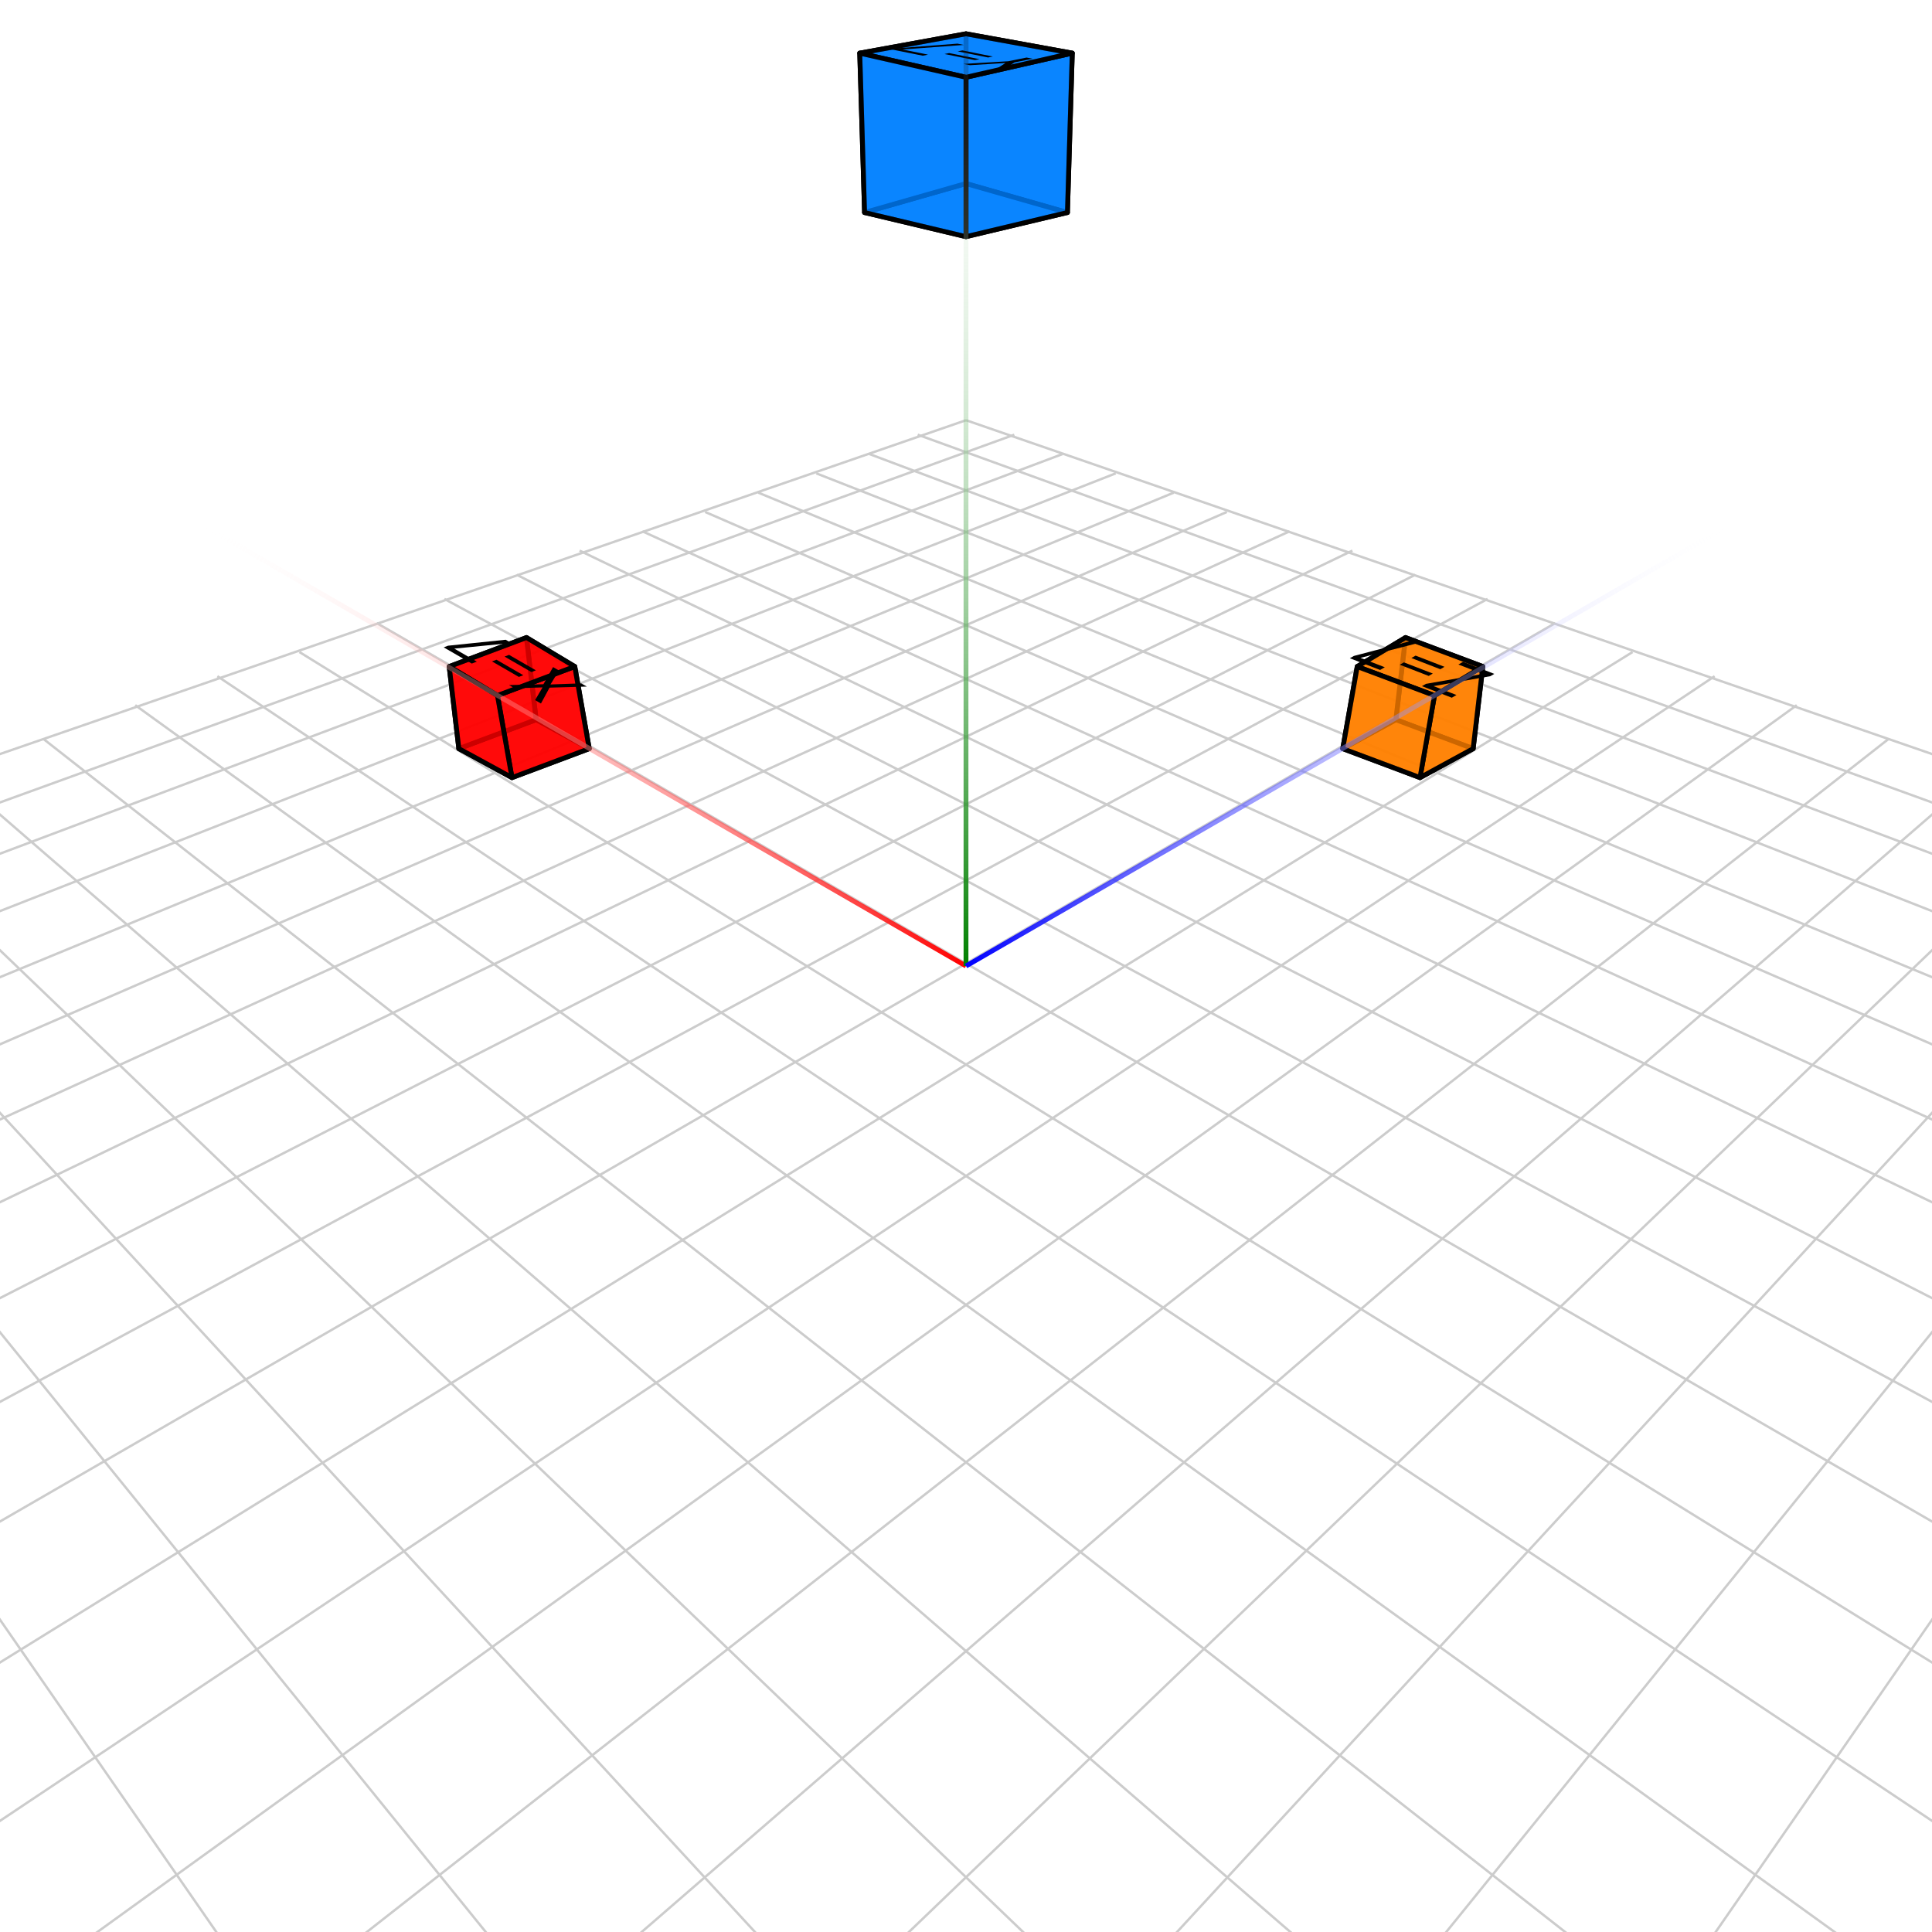
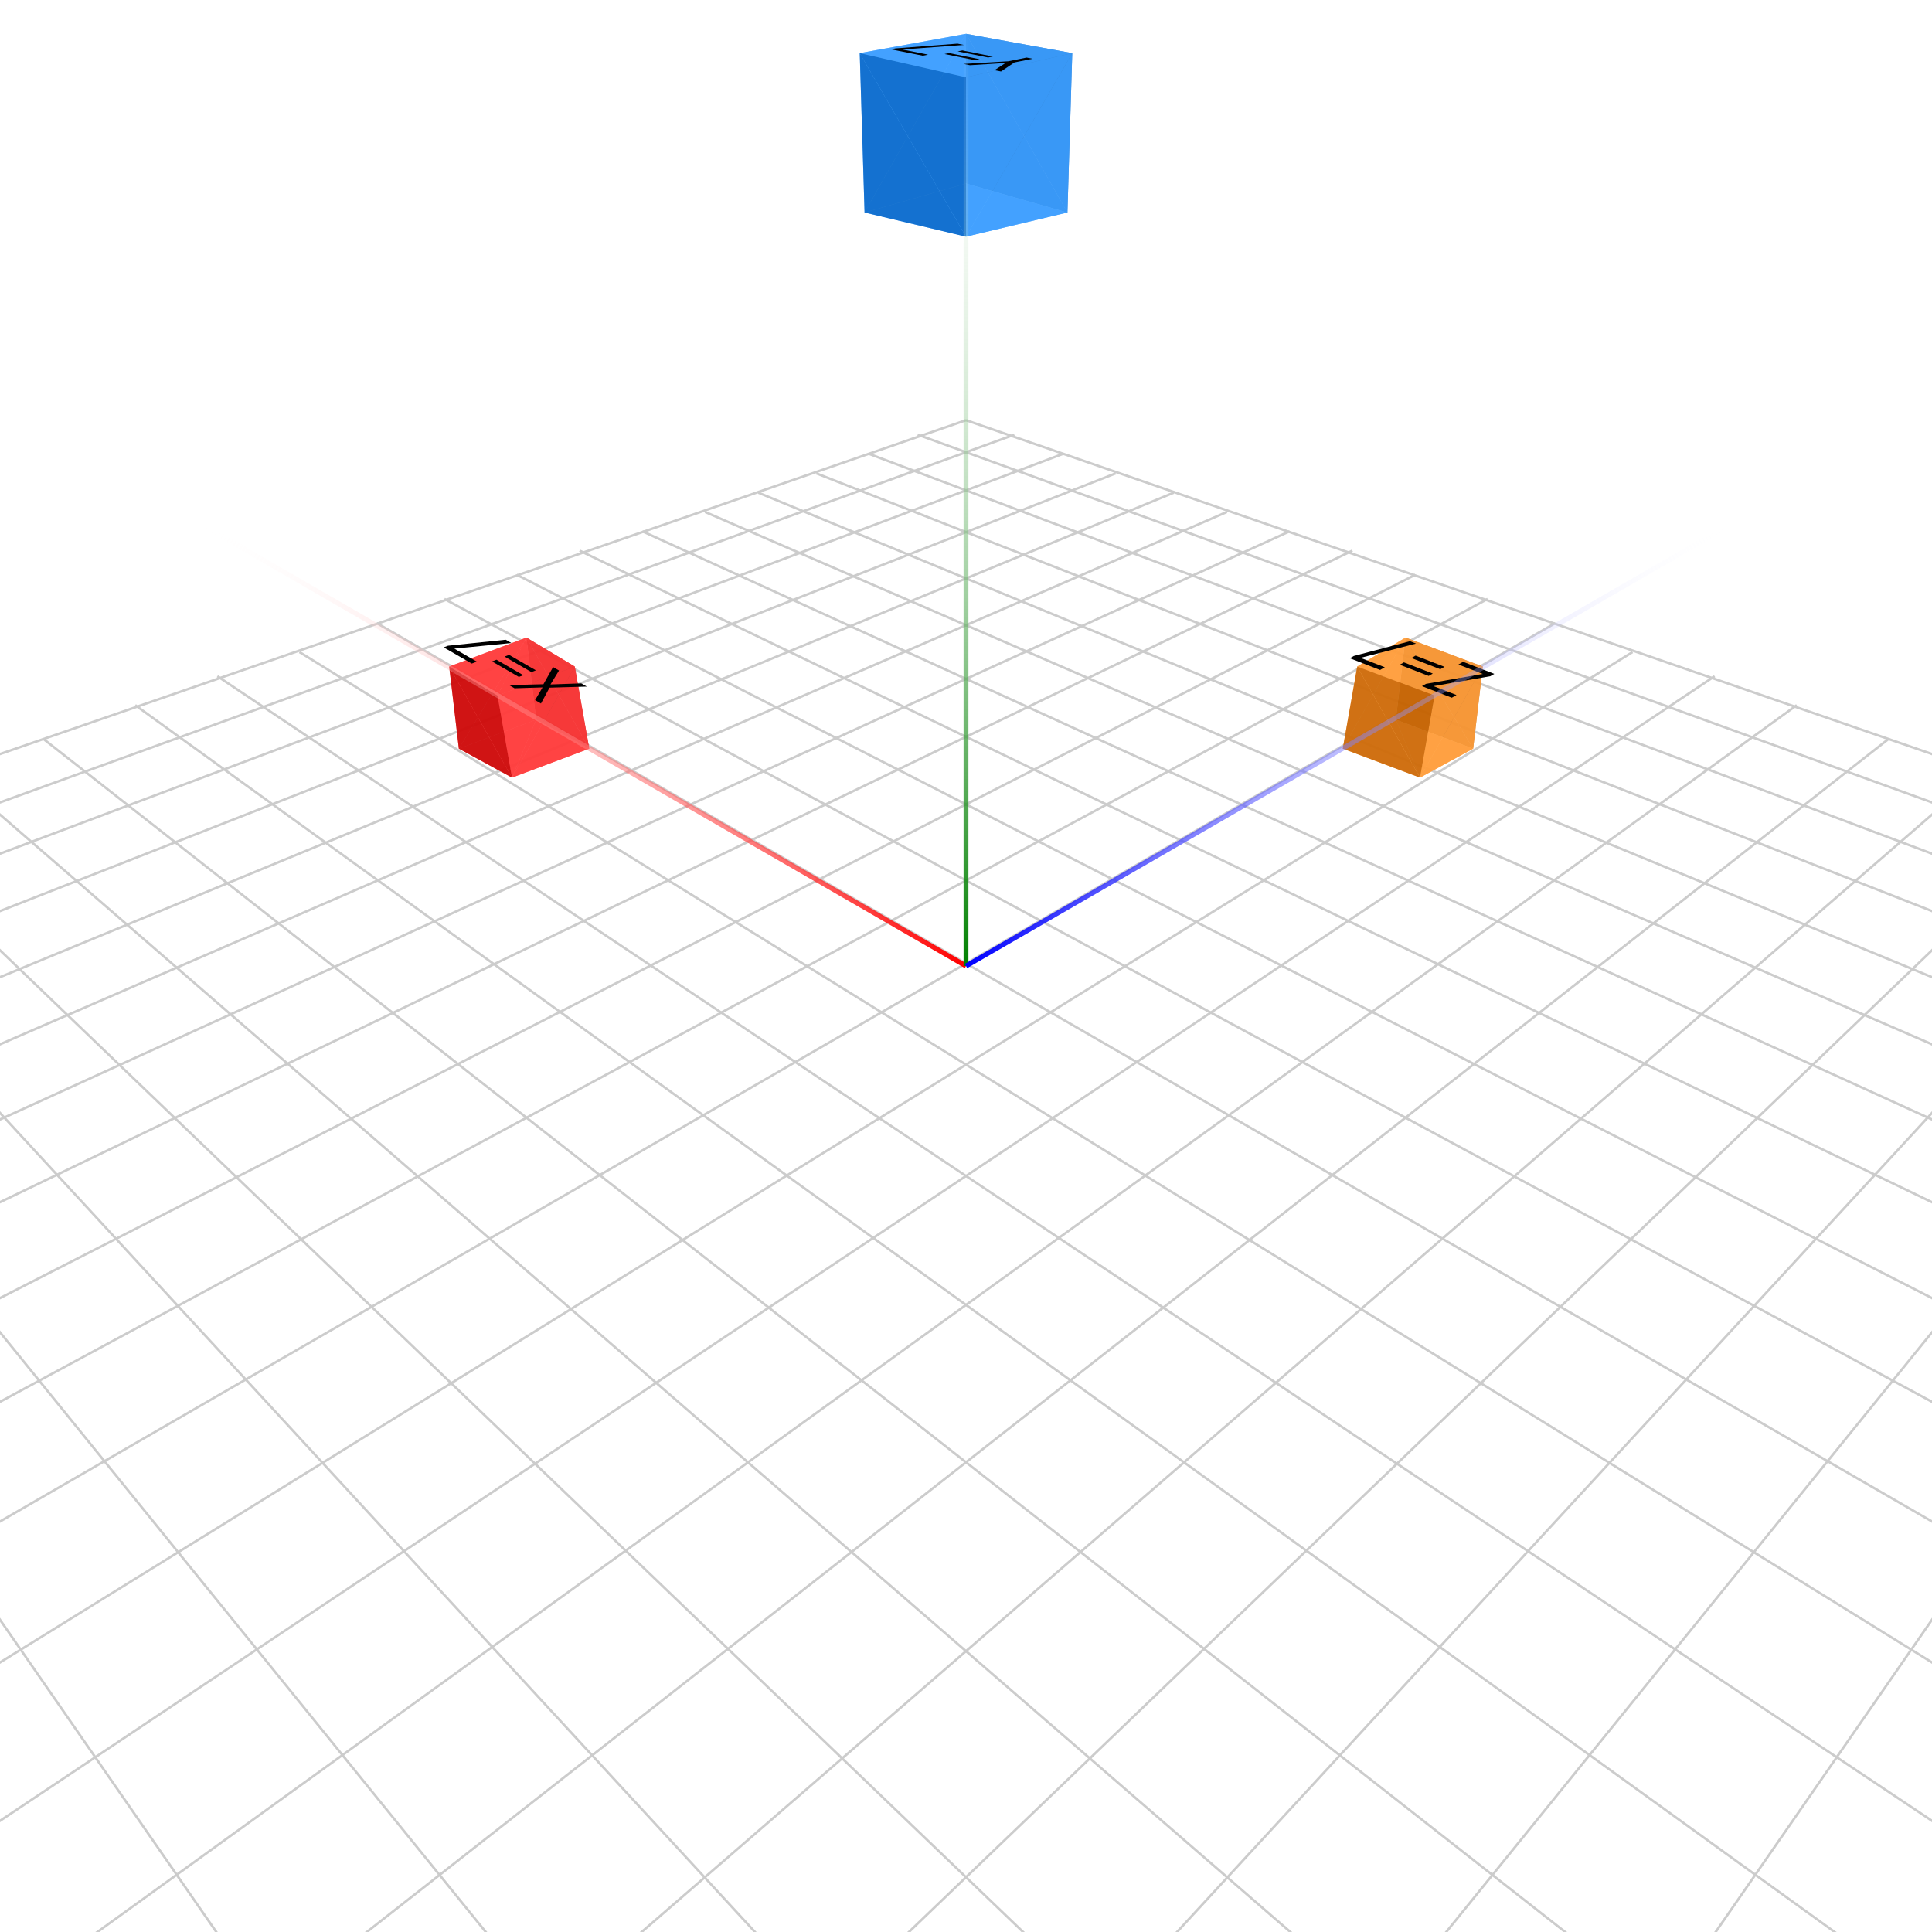
<svg xmlns="http://www.w3.org/2000/svg" width="400" height="400" viewBox="-200 -200 400 400">
  <rect x="-200" y="-200" width="400" height="400" fill="white" />
  <g stroke="#ccc" stroke-width="0.5">
    <line x1="0" y1="566" x2="327" y2="0" />
    <line x1="0" y1="566" x2="-327" y2="0" />
    <line x1="-45" y1="489" x2="300" y2="-9" />
    <line x1="45" y1="489" x2="-300" y2="-9" />
    <line x1="-82" y1="424" x2="276" y2="-18" />
    <line x1="82" y1="424" x2="-276" y2="-18" />
    <line x1="-113" y1="370" x2="252" y2="-26" />
    <line x1="113" y1="370" x2="-252" y2="-26" />
    <line x1="-140" y1="323" x2="231" y2="-33" />
    <line x1="140" y1="323" x2="-231" y2="-33" />
    <line x1="-163" y1="283" x2="210" y2="-40" />
    <line x1="163" y1="283" x2="-210" y2="-40" />
    <line x1="-184" y1="247" x2="191" y2="-47" />
    <line x1="184" y1="247" x2="-191" y2="-47" />
    <line x1="-202" y1="216" x2="172" y2="-54" />
    <line x1="202" y1="216" x2="-172" y2="-54" />
    <line x1="-218" y1="189" x2="155" y2="-60" />
    <line x1="218" y1="189" x2="-155" y2="-60" />
    <line x1="-232" y1="164" x2="138" y2="-65" />
    <line x1="232" y1="164" x2="-138" y2="-65" />
    <line x1="-245" y1="141" x2="122" y2="-71" />
    <line x1="245" y1="141" x2="-122" y2="-71" />
    <line x1="-257" y1="121" x2="108" y2="-76" />
    <line x1="257" y1="121" x2="-108" y2="-76" />
    <line x1="-267" y1="103" x2="93" y2="-81" />
    <line x1="267" y1="103" x2="-93" y2="-81" />
    <line x1="-277" y1="86" x2="80" y2="-86" />
    <line x1="277" y1="86" x2="-80" y2="-86" />
    <line x1="-286" y1="71" x2="67" y2="-90" />
    <line x1="286" y1="71" x2="-67" y2="-90" />
    <line x1="-294" y1="57" x2="54" y2="-94" />
    <line x1="294" y1="57" x2="-54" y2="-94" />
    <line x1="-301" y1="44" x2="43" y2="-98" />
    <line x1="301" y1="44" x2="-43" y2="-98" />
    <line x1="-308" y1="31" x2="31" y2="-102" />
    <line x1="308" y1="31" x2="-31" y2="-102" />
    <line x1="-315" y1="20" x2="20" y2="-106" />
    <line x1="315" y1="20" x2="-20" y2="-106" />
    <line x1="-321" y1="10" x2="10" y2="-110" />
    <line x1="321" y1="10" x2="-10" y2="-110" />
    <line x1="-327" y1="0" x2="0" y2="-113" />
    <line x1="327" y1="0" x2="0" y2="-113" />
  </g>
  <g stroke="#000" stroke-width="1" stroke-linecap="round" stroke-linejoin="round">
-     <polygon fill="rgba(255,128,0,0.8)" points="105,-45 107,-62 91,-68 89,-51" />
-     <polygon fill="rgba(255,128,0,0.8)" points="94,-39 78,-45 89,-51 105,-45" />
-     <polygon fill="rgba(255,128,0,0.8)" points="78,-45 81,-62 91,-68 89,-51" />
-     <polygon fill="rgba(255,128,0,0.8)" points="94,-39 97,-56 107,-62 105,-45" />
-     <polygon fill="rgba(255,128,0,0.8)" points="97,-56 81,-62 91,-68 107,-62" />
-     <polygon fill="rgba(255,128,0,0.8)" points="94,-39 78,-45 81,-62 97,-56" />
-     <polygon fill="rgba(0,128,255,0.8)" points="21,-156 22,-189 0,-193 0,-162" />
-     <polygon fill="rgba(255,0,0,0.8)" points="-78,-45 -81,-62 -91,-68 -89,-51" />
-     <polygon fill="rgba(255,0,0,0.8)" points="-94,-39 -105,-45 -89,-51 -78,-45" />
-     <polygon fill="rgba(255,0,0,0.8)" points="-105,-45 -107,-62 -91,-68 -89,-51" />
-     <polygon fill="rgba(255,0,0,0.8)" points="-94,-39 -97,-56 -81,-62 -78,-45" />
-     <polygon fill="rgba(255,0,0,0.8)" points="-97,-56 -107,-62 -91,-68 -81,-62" />
-     <polygon fill="rgba(0,128,255,0.8)" points="0,-151 -21,-156 0,-162 21,-156" />
-     <polygon fill="rgba(0,128,255,0.8)" points="-21,-156 -22,-189 0,-193 0,-162" />
-     <polygon fill="rgba(0,128,255,0.8)" points="0,-151 0,-184 22,-189 21,-156" />
-     <polygon fill="rgba(0,128,255,0.8)" points="0,-184 -22,-189 0,-193 22,-189" />
-     <polygon fill="rgba(255,0,0,0.8)" points="-94,-39 -105,-45 -107,-62 -97,-56" />
-     <polygon fill="rgba(0,128,255,0.8)" points="0,-151 -21,-156 -22,-189 0,-184" />
+     <polygon fill="rgba(196,98,0,0.8)" stroke="none" points="105,-45 91,-68 107,-62" />
+     <polygon fill="rgba(196,98,0,0.8)" stroke="none" points="105,-45 89,-51 91,-68" />
+     <polygon fill="rgba(255,157,59,0.8)" stroke="none" points="94,-39 105,-45 89,-51" />
+     <polygon fill="rgba(255,157,59,0.8)" stroke="none" points="94,-39 89,-51 78,-45" />
+     <polygon fill="rgba(255,157,59,0.8)" stroke="none" points="78,-45 89,-51 91,-68" />
+     <polygon fill="rgba(255,157,59,0.8)" stroke="none" points="78,-45 91,-68 81,-62" />
+     <polygon fill="rgba(255,157,59,0.8)" stroke="none" points="94,-39 105,-45 107,-62" />
+     <polygon fill="rgba(255,157,59,0.8)" stroke="none" points="94,-39 107,-62 97,-56" />
+     <polygon fill="rgba(255,157,59,0.8)" stroke="none" points="97,-56 107,-62 91,-68" />
+     <polygon fill="rgba(255,157,59,0.8)" stroke="none" points="97,-56 91,-68 81,-62" />
+     <polygon fill="rgba(196,98,0,0.8)" stroke="none" points="94,-39 78,-45 81,-62" />
+     <polygon fill="rgba(196,98,0,0.8)" stroke="none" points="94,-39 81,-62 97,-56" />
+     <polygon fill="rgba(0,98,196,0.8)" stroke="none" points="21,-156 0,-193 22,-189" />
+     <polygon fill="rgba(0,98,196,0.8)" stroke="none" points="21,-156 0,-162 0,-193" />
+     <polygon fill="rgba(59,157,255,0.8)" stroke="none" points="21,-156 21,-156 0,-162 0,-162" />
+     <polygon fill="rgba(59,157,255,0.8)" stroke="none" points="0,-162 0,-162 0,-193 0,-193" />
+     <polygon fill="rgba(59,157,255,0.8)" stroke="none" points="21,-156 21,-156 22,-189 22,-189" />
+     <polygon fill="rgba(59,157,255,0.8)" stroke="none" points="22,-189 22,-189 22,-189" />
+     <polygon fill="rgba(59,157,255,0.8)" stroke="none" points="0,-193 0,-193 0,-193" />
+     <polygon fill="rgba(59,157,255,0.8)" stroke="none" points="22,-189 22,-189 0,-193 0,-193" />
+     <polygon fill="rgba(59,157,255,0.8)" stroke="none" points="0,-193 0,-193 0,-193" />
+     <polygon fill="rgba(59,157,255,0.8)" stroke="none" points="0,-162 0,-162 0,-162" />
+     <polygon fill="rgba(196,0,0,0.8)" stroke="none" points="-78,-45 -91,-68 -81,-62" />
+     <polygon fill="rgba(59,157,255,0.8)" stroke="none" points="21,-156 21,-156 21,-156 0,-162 0,-162" />
+     <polygon fill="rgba(59,157,255,0.8)" stroke="none" points="21,-156 21,-156 21,-156 22,-189 22,-189" />
+     <polygon fill="rgba(59,157,255,0.8)" stroke="none" points="22,-189 22,-189 22,-189 22,-189" />
+     <polygon fill="rgba(59,157,255,0.8)" stroke="none" points="22,-189 22,-189 0,-193 0,-193" />
+     <polygon fill="rgba(196,0,0,0.8)" stroke="none" points="-78,-45 -89,-51 -91,-68" />
+     <polygon fill="rgba(255,59,59,0.8)" stroke="none" points="-94,-39 -78,-45 -89,-51" />
+     <polygon fill="rgba(255,59,59,0.8)" stroke="none" points="-94,-39 -89,-51 -105,-45" />
+     <polygon fill="rgba(255,59,59,0.8)" stroke="none" points="-105,-45 -89,-51 -91,-68" />
+     <polygon fill="rgba(255,59,59,0.8)" stroke="none" points="-105,-45 -91,-68 -107,-62" />
+     <polygon fill="rgba(255,59,59,0.8)" stroke="none" points="-94,-39 -78,-45 -81,-62" />
+     <polygon fill="rgba(255,59,59,0.8)" stroke="none" points="-94,-39 -81,-62 -97,-56" />
+     <polygon fill="rgba(255,59,59,0.8)" stroke="none" points="-97,-56 -81,-62 -91,-68" />
+     <polygon fill="rgba(255,59,59,0.8)" stroke="none" points="-97,-56 -91,-68 -107,-62" />
+     <polygon fill="rgba(59,157,255,0.8)" stroke="none" points="0,-151 21,-156 21,-156 0,-162 0,-162" />
+     <polygon fill="rgba(59,157,255,0.8)" stroke="none" points="0,-151 0,-162 0,-162 -21,-156" />
+     <polygon fill="rgba(59,157,255,0.8)" stroke="none" points="-21,-156 0,-162 0,-193" />
+     <polygon fill="rgba(59,157,255,0.8)" stroke="none" points="-21,-156 0,-193 0,-193 -22,-189" />
+     <polygon fill="rgba(59,157,255,0.8)" stroke="none" points="0,-151 21,-156 21,-156 22,-189" />
+     <polygon fill="rgba(59,157,255,0.8)" stroke="none" points="0,-151 22,-189 22,-189 0,-184" />
+     <polygon fill="rgba(59,157,255,0.8)" stroke="none" points="0,-184 22,-189 0,-193 0,-193" />
+     <polygon fill="rgba(59,157,255,0.8)" stroke="none" points="0,-184 0,-193 0,-193 -22,-189" />
+     <polygon fill="rgba(0,98,196,0.8)" stroke="none" points="0,-151 -21,-156 -22,-189" />
+     <polygon fill="rgba(0,98,196,0.8)" stroke="none" points="0,-151 -22,-189 0,-184" />
+     <polygon fill="rgba(196,0,0,0.8)" stroke="none" points="-94,-39 -105,-45 -107,-62" />
+     <polygon fill="rgba(196,0,0,0.8)" stroke="none" points="-94,-39 -107,-62 -97,-56" />
  </g>
-   <g font-family="sans-serif" font-size="14" text-anchor="middle" dominant-baseline="central" transform="matrix(-0.8650945 -0.4994626 0.9320238 -0.3608464 -93.98832 -61.90998)">
+   <g font-family="sans-serif" font-size="14" text-anchor="middle" dominant-baseline="central" transform="matrix(-0.8650945 -0.4994627 0.9320239 -0.3608461 -93.98832 -61.90997)">
    <text x="0" y="0" fill="rgba(0,0,0,1)">X=7</text>
  </g>
-   <g font-family="sans-serif" font-size="14" text-anchor="middle" dominant-baseline="central" transform="matrix(-0.9799846 -0.1973701 0.9799846 -0.1973701 0 -188.4685)">
+   <g font-family="sans-serif" font-size="14" text-anchor="middle" dominant-baseline="central" transform="matrix(-0.9799847 -0.1973697 0.9799847 -0.1973697 0 -188.4685)">
    <text x="0" y="0" fill="rgba(0,0,0,1)">Y=7</text>
  </g>
-   <g font-family="sans-serif" font-size="14" text-anchor="middle" dominant-baseline="central" transform="matrix(-0.9320238 -0.3608464 0.8650945 -0.4994626 93.98832 -61.90998)">
+   <g font-family="sans-serif" font-size="14" text-anchor="middle" dominant-baseline="central" transform="matrix(-0.9320239 -0.3608461 0.8650945 -0.4994627 93.98832 -61.90997)">
    <text x="0" y="0" fill="rgba(0,0,0,1)">Z=7</text>
  </g>
  <g stroke-width="1">
    <defs>
      <linearGradient id="axis-grad-0" x1="0" y1="0" x2="-490" y2="-283" gradientUnits="userSpaceOnUse">
        <stop offset="0%" stop-color="red" />
        <stop offset="32.258%" stop-color="rgba(255,255,255,0)" />
        <stop offset="100%" stop-color="rgba(255,255,255,0)" />
      </linearGradient>
      <linearGradient id="axis-grad-1" x1="0" y1="0" x2="0" y2="-566" gradientUnits="userSpaceOnUse">
        <stop offset="0%" stop-color="green" />
        <stop offset="34.483%" stop-color="rgba(255,255,255,0)" />
        <stop offset="100%" stop-color="rgba(255,255,255,0)" />
      </linearGradient>
      <linearGradient id="axis-grad-2" x1="0" y1="0" x2="490" y2="-283" gradientUnits="userSpaceOnUse">
        <stop offset="0%" stop-color="blue" />
        <stop offset="32.258%" stop-color="rgba(255,255,255,0)" />
        <stop offset="100%" stop-color="rgba(255,255,255,0)" />
      </linearGradient>
    </defs>
    <line x1="0" y1="0" x2="-490" y2="-283" stroke="url(#axis-grad-0)" />
    <line x1="0" y1="0" x2="0" y2="-566" stroke="url(#axis-grad-1)" />
    <line x1="0" y1="0" x2="490" y2="-283" stroke="url(#axis-grad-2)" />
  </g>
</svg>
